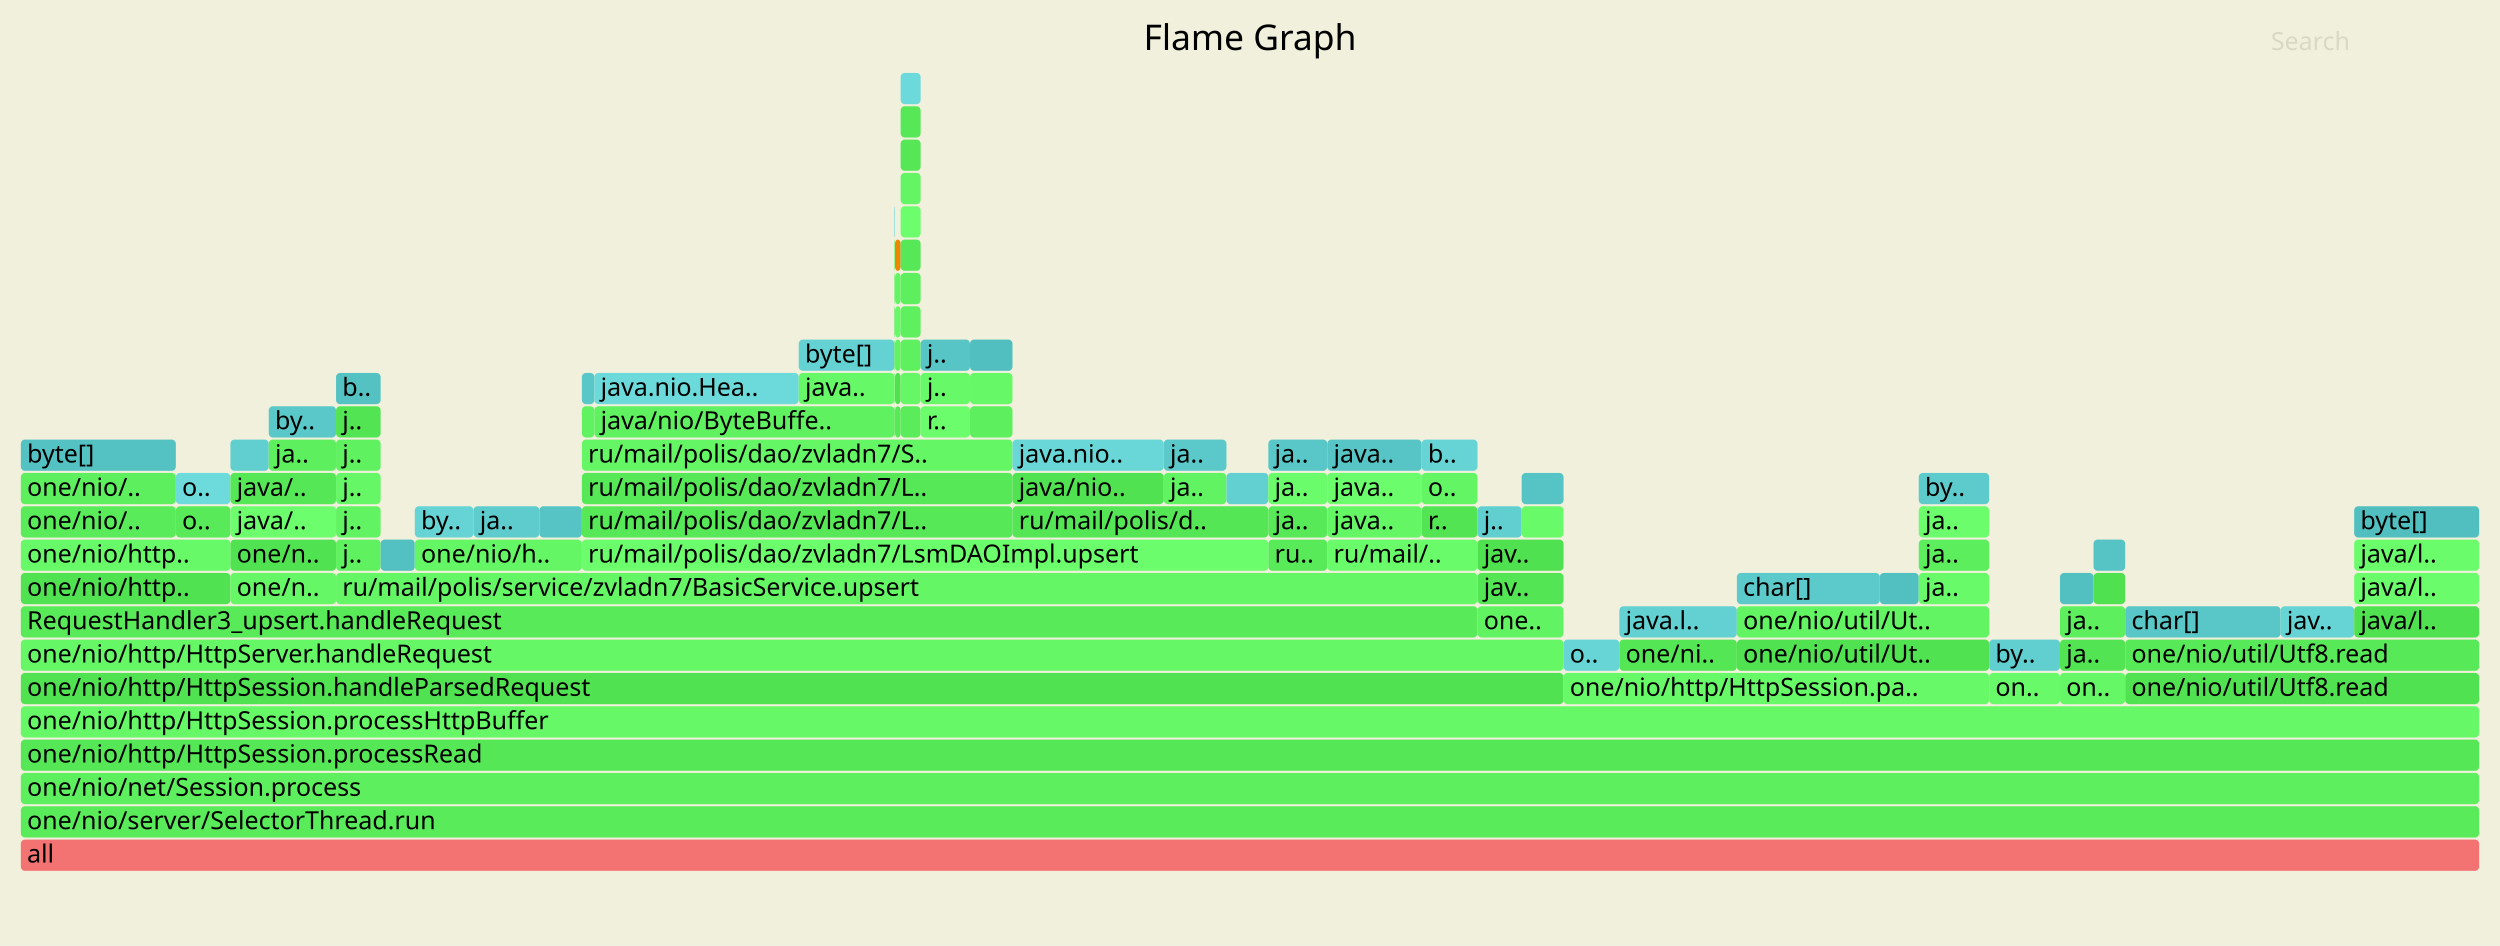
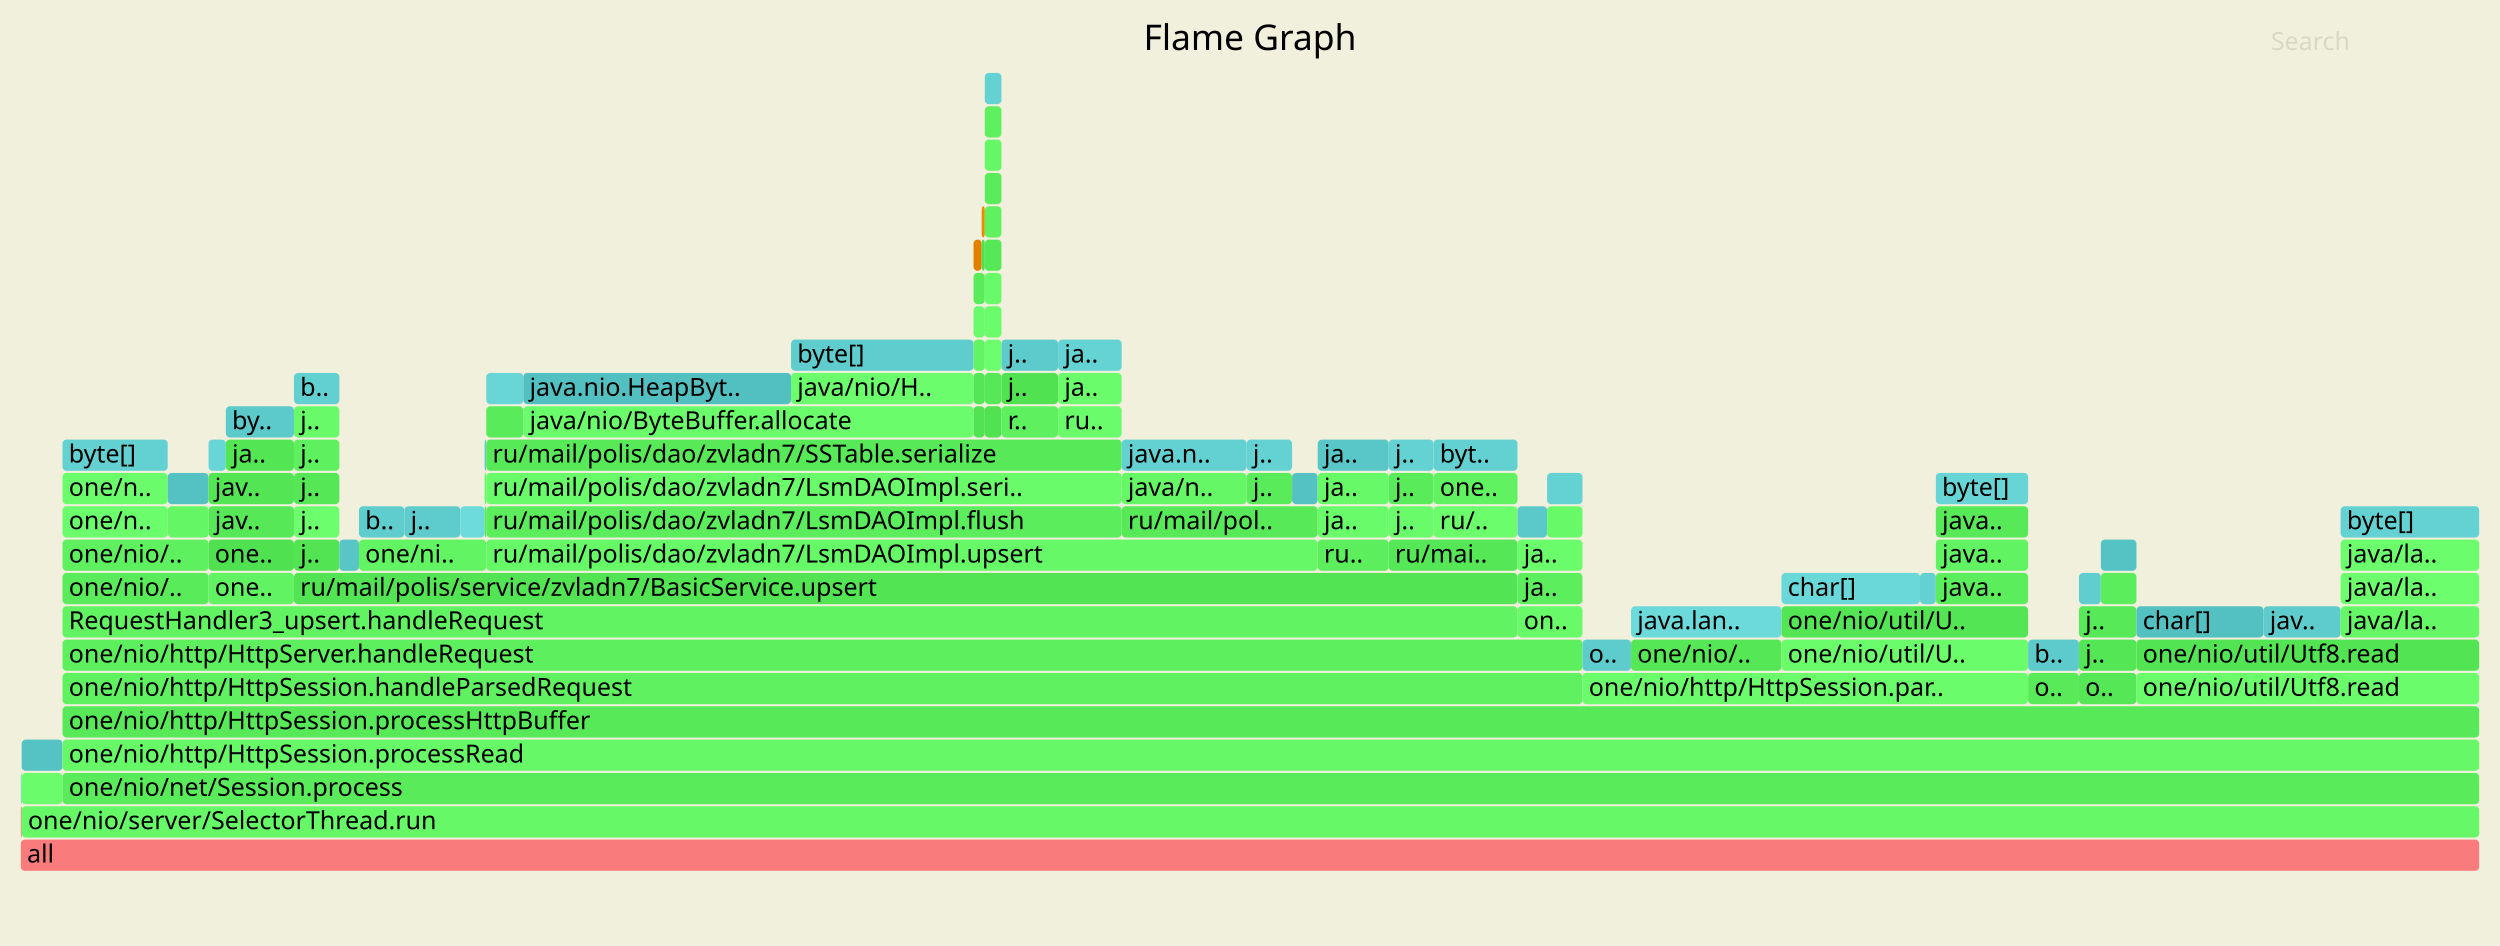
<svg xmlns="http://www.w3.org/2000/svg" version="1.1" width="1200" height="454" viewBox="0 0 1200 454">
  <style type="text/css">
	text { font-family:Verdana; font-size:12px; fill:rgb(0,0,0); }
	#search { opacity:0.1; cursor:pointer; }
	#search:hover, #search.show { opacity:1; }
	#subtitle { text-anchor:middle; font-color:rgb(160,160,160); }
	#title { text-anchor:middle; font-size:17px}
	#unzoom { cursor:pointer; }
	#frames &gt; *:hover { stroke:black; stroke-width:0.5; cursor:pointer; }
	.hide { display:none; }
	.parent { opacity:0.5; }
</style>
  <rect x="0" y="0" width="100%" height="100%" fill="rgb(240,240,220)" />
  <text id="title" x="600" y="24">Flame Graph</text>
  <text id="details" x="10" y="437"> </text>
  <text id="unzoom" x="10" y="24" class="hide">Reset Zoom</text>
  <text id="search" x="1090" y="24">Search</text>
  <text id="matched" x="1090" y="437"> </text>
  <g id="frames">
    <g>
-       <rect x="10.0" y="403.0" width="1180.0" height="15" fill="#f37272" rx="2" ry="2" />
+       <rect x="10.0" y="403.0" width="1180.0" height="15" fill="#fa7b7b" rx="2" ry="2" />
      <text x="13.0" y="414.0">all</text>
    </g>
    <g>
-       <rect x="10.0" y="387.0" width="1180.0" height="15" fill="#5aeb5a" rx="2" ry="2" />
-       <text x="13.0" y="398.0">one/nio/server/SelectorThread.run</text>
-     </g>
-     <g>
-       <rect x="10.0" y="371.0" width="1180.0" height="15" fill="#5eef5e" rx="2" ry="2" />
-       <text x="13.0" y="382.0">one/nio/net/Session.process</text>
-     </g>
-     <g>
-       <rect x="10.0" y="355.0" width="1180.0" height="15" fill="#56e756" rx="2" ry="2" />
-       <text x="13.0" y="366.0">one/nio/http/HttpSession.processRead</text>
-     </g>
-     <g>
-       <rect x="10.0" y="339.0" width="1180.0" height="15" fill="#67f867" rx="2" ry="2" />
-       <text x="13.0" y="350.0">one/nio/http/HttpSession.processHttpBuffer</text>
-     </g>
-     <g>
-       <rect x="10.0" y="323.0" width="740.5" height="15" fill="#51e251" rx="2" ry="2" />
-       <text x="13.0" y="334.0">one/nio/http/HttpSession.handleParsedRequest</text>
-     </g>
-     <g>
-       <rect x="10.0" y="307.0" width="740.5" height="15" fill="#66f766" rx="2" ry="2" />
-       <text x="13.0" y="318.0">one/nio/http/HttpServer.handleRequest</text>
-     </g>
-     <g>
-       <rect x="10.0" y="291.0" width="699.2" height="15" fill="#59ea59" rx="2" ry="2" />
-       <text x="13.0" y="302.0">RequestHandler3_upsert.handleRequest</text>
-     </g>
-     <g>
-       <rect x="10.0" y="275.0" width="100.6" height="15" fill="#51e251" rx="2" ry="2" />
-       <text x="13.0" y="286.0">one/nio/http..</text>
-     </g>
-     <g>
-       <rect x="10.0" y="259.0" width="100.6" height="15" fill="#68f968" rx="2" ry="2" />
-       <text x="13.0" y="270.0">one/nio/http..</text>
-     </g>
-     <g>
-       <rect x="10.0" y="243.0" width="74.4" height="15" fill="#5aeb5a" rx="2" ry="2" />
-       <text x="13.0" y="254.0">one/nio/..</text>
-     </g>
-     <g>
-       <rect x="10.0" y="227.0" width="74.4" height="15" fill="#5eef5e" rx="2" ry="2" />
-       <text x="13.0" y="238.0">one/nio/..</text>
-     </g>
-     <g>
-       <rect x="10.0" y="211.0" width="74.4" height="15" fill="#54c2c2" rx="2" ry="2" />
-       <text x="13.0" y="222.0">byte[]</text>
-     </g>
-     <g>
-       <rect x="84.4" y="243.0" width="26.2" height="15" fill="#59ea59" rx="2" ry="2" />
-       <text x="87.4" y="254.0">o..</text>
-     </g>
-     <g>
-       <rect x="84.4" y="227.0" width="26.2" height="15" fill="#6ddbdb" rx="2" ry="2" />
-       <text x="87.4" y="238.0">o..</text>
-     </g>
-     <g>
-       <rect x="110.6" y="275.0" width="50.7" height="15" fill="#66f766" rx="2" ry="2" />
-       <text x="113.6" y="286.0">one/n..</text>
-     </g>
-     <g>
-       <rect x="110.6" y="259.0" width="50.7" height="15" fill="#51e251" rx="2" ry="2" />
-       <text x="113.6" y="270.0">one/n..</text>
-     </g>
-     <g>
-       <rect x="110.6" y="243.0" width="50.7" height="15" fill="#6dfe6d" rx="2" ry="2" />
-       <text x="113.6" y="254.0">java/..</text>
-     </g>
-     <g>
-       <rect x="110.6" y="227.0" width="50.7" height="15" fill="#56e756" rx="2" ry="2" />
-       <text x="113.6" y="238.0">java/..</text>
-     </g>
-     <g>
-       <rect x="110.6" y="211.0" width="18.4" height="15" fill="#61cfcf" rx="2" ry="2" />
-       <text x="113.6" y="222.0" />
-     </g>
-     <g>
-       <rect x="129.0" y="211.0" width="32.3" height="15" fill="#5eef5e" rx="2" ry="2" />
-       <text x="132.0" y="222.0">ja..</text>
-     </g>
-     <g>
-       <rect x="129.0" y="195.0" width="32.3" height="15" fill="#5ac8c8" rx="2" ry="2" />
-       <text x="132.0" y="206.0">by..</text>
-     </g>
-     <g>
-       <rect x="161.3" y="275.0" width="547.9" height="15" fill="#65f665" rx="2" ry="2" />
-       <text x="164.3" y="286.0">ru/mail/polis/service/zvladn7/BasicService.upsert</text>
-     </g>
-     <g>
-       <rect x="161.3" y="259.0" width="21.4" height="15" fill="#60f160" rx="2" ry="2" />
-       <text x="164.3" y="270.0">j..</text>
-     </g>
-     <g>
-       <rect x="161.3" y="243.0" width="21.4" height="15" fill="#62f362" rx="2" ry="2" />
-       <text x="164.3" y="254.0">j..</text>
-     </g>
-     <g>
-       <rect x="161.3" y="227.0" width="21.4" height="15" fill="#66f766" rx="2" ry="2" />
-       <text x="164.3" y="238.0">j..</text>
-     </g>
-     <g>
-       <rect x="161.3" y="211.0" width="21.4" height="15" fill="#60f160" rx="2" ry="2" />
-       <text x="164.3" y="222.0">j..</text>
-     </g>
-     <g>
-       <rect x="161.3" y="195.0" width="21.4" height="15" fill="#53e453" rx="2" ry="2" />
-       <text x="164.3" y="206.0">j..</text>
-     </g>
-     <g>
-       <rect x="161.3" y="179.0" width="21.4" height="15" fill="#54c2c2" rx="2" ry="2" />
-       <text x="164.3" y="190.0">b..</text>
-     </g>
-     <g>
-       <rect x="182.7" y="259.0" width="16.4" height="15" fill="#53c1c1" rx="2" ry="2" />
-       <text x="185.7" y="270.0" />
-     </g>
-     <g>
-       <rect x="199.1" y="259.0" width="80.2" height="15" fill="#65f665" rx="2" ry="2" />
-       <text x="202.1" y="270.0">one/nio/h..</text>
-     </g>
-     <g>
-       <rect x="199.1" y="243.0" width="28.2" height="15" fill="#66d4d4" rx="2" ry="2" />
-       <text x="202.1" y="254.0">by..</text>
-     </g>
-     <g>
-       <rect x="227.3" y="243.0" width="31.6" height="15" fill="#5ecccc" rx="2" ry="2" />
-       <text x="230.3" y="254.0">ja..</text>
-     </g>
-     <g>
-       <rect x="258.9" y="243.0" width="20.4" height="15" fill="#56c4c4" rx="2" ry="2" />
-       <text x="261.9" y="254.0" />
-     </g>
-     <g>
-       <rect x="279.3" y="259.0" width="329.5" height="15" fill="#6cfd6c" rx="2" ry="2" />
-       <text x="282.3" y="270.0">ru/mail/polis/dao/zvladn7/LsmDAOImpl.upsert</text>
-     </g>
-     <g>
-       <rect x="279.3" y="243.0" width="206.7" height="15" fill="#57e857" rx="2" ry="2" />
-       <text x="282.3" y="254.0">ru/mail/polis/dao/zvladn7/L..</text>
-     </g>
-     <g>
-       <rect x="279.3" y="227.0" width="206.7" height="15" fill="#57e857" rx="2" ry="2" />
-       <text x="282.3" y="238.0">ru/mail/polis/dao/zvladn7/L..</text>
-     </g>
-     <g>
-       <rect x="279.3" y="211.0" width="206.7" height="15" fill="#65f665" rx="2" ry="2" />
-       <text x="282.3" y="222.0">ru/mail/polis/dao/zvladn7/S..</text>
-     </g>
-     <g>
-       <rect x="279.3" y="195.0" width="6.0" height="15" fill="#61f261" rx="2" ry="2" />
-       <text x="282.3" y="206.0" />
-     </g>
-     <g>
-       <rect x="279.3" y="179.0" width="6.0" height="15" fill="#59c7c7" rx="2" ry="2" />
-       <text x="282.3" y="190.0" />
-     </g>
-     <g>
-       <rect x="285.3" y="195.0" width="144.0" height="15" fill="#60f160" rx="2" ry="2" />
-       <text x="288.3" y="206.0">java/nio/ByteBuffe..</text>
-     </g>
-     <g>
-       <rect x="285.3" y="179.0" width="98.1" height="15" fill="#6cdada" rx="2" ry="2" />
-       <text x="288.3" y="190.0">java.nio.Hea..</text>
-     </g>
-     <g>
-       <rect x="383.4" y="179.0" width="45.9" height="15" fill="#67f867" rx="2" ry="2" />
-       <text x="386.4" y="190.0">java..</text>
-     </g>
-     <g>
-       <rect x="383.4" y="163.0" width="45.9" height="15" fill="#64d2d2" rx="2" ry="2" />
-       <text x="386.4" y="174.0">byte[]</text>
-     </g>
-     <g>
-       <rect x="429.3" y="195.0" width="0.3" height="15" fill="#58e958" rx="2" ry="2" />
-       <text x="432.3" y="206.0" />
-     </g>
-     <g>
-       <rect x="429.3" y="179.0" width="0.3" height="15" fill="#67f867" rx="2" ry="2" />
-       <text x="432.3" y="190.0" />
-     </g>
-     <g>
-       <rect x="429.3" y="163.0" width="0.3" height="15" fill="#5dee5d" rx="2" ry="2" />
-       <text x="432.3" y="174.0" />
-     </g>
-     <g>
-       <rect x="429.3" y="147.0" width="0.3" height="15" fill="#59ea59" rx="2" ry="2" />
-       <text x="432.3" y="158.0" />
-     </g>
-     <g>
-       <rect x="429.3" y="131.0" width="0.3" height="15" fill="#67f867" rx="2" ry="2" />
-       <text x="432.3" y="142.0" />
-     </g>
-     <g>
-       <rect x="429.3" y="115.0" width="0.3" height="15" fill="#64f564" rx="2" ry="2" />
-       <text x="432.3" y="126.0" />
-     </g>
-     <g>
-       <rect x="429.3" y="99.0" width="0.3" height="15" fill="#6bd9d9" rx="2" ry="2" />
-       <text x="432.3" y="110.0" />
-     </g>
-     <g>
-       <rect x="429.6" y="195.0" width="2.7" height="15" fill="#58e958" rx="2" ry="2" />
-       <text x="432.6" y="206.0" />
-     </g>
-     <g>
-       <rect x="429.6" y="179.0" width="2.7" height="15" fill="#50e150" rx="2" ry="2" />
-       <text x="432.6" y="190.0" />
-     </g>
-     <g>
-       <rect x="429.6" y="163.0" width="2.7" height="15" fill="#62f362" rx="2" ry="2" />
-       <text x="432.6" y="174.0" />
-     </g>
-     <g>
-       <rect x="429.6" y="147.0" width="2.7" height="15" fill="#68f968" rx="2" ry="2" />
-       <text x="432.6" y="158.0" />
-     </g>
-     <g>
-       <rect x="429.6" y="131.0" width="2.7" height="15" fill="#63f463" rx="2" ry="2" />
-       <text x="432.6" y="142.0" />
-     </g>
-     <g>
-       <rect x="429.6" y="115.0" width="2.7" height="15" fill="#eb8700" rx="2" ry="2" />
-       <text x="432.6" y="126.0" />
-     </g>
-     <g>
-       <rect x="432.3" y="195.0" width="9.6" height="15" fill="#5bec5b" rx="2" ry="2" />
-       <text x="435.3" y="206.0" />
-     </g>
-     <g>
-       <rect x="432.3" y="179.0" width="9.6" height="15" fill="#66f766" rx="2" ry="2" />
-       <text x="435.3" y="190.0" />
-     </g>
-     <g>
-       <rect x="432.3" y="163.0" width="9.6" height="15" fill="#5ff05f" rx="2" ry="2" />
-       <text x="435.3" y="174.0" />
-     </g>
-     <g>
-       <rect x="432.3" y="147.0" width="9.6" height="15" fill="#5ff05f" rx="2" ry="2" />
-       <text x="435.3" y="158.0" />
-     </g>
-     <g>
-       <rect x="432.3" y="131.0" width="9.6" height="15" fill="#5eef5e" rx="2" ry="2" />
-       <text x="435.3" y="142.0" />
-     </g>
-     <g>
-       <rect x="432.3" y="115.0" width="9.6" height="15" fill="#57e857" rx="2" ry="2" />
-       <text x="435.3" y="126.0" />
-     </g>
-     <g>
-       <rect x="432.3" y="99.0" width="9.6" height="15" fill="#6dfe6d" rx="2" ry="2" />
-       <text x="435.3" y="110.0" />
-     </g>
-     <g>
-       <rect x="432.3" y="83.0" width="9.6" height="15" fill="#64f564" rx="2" ry="2" />
-       <text x="435.3" y="94.0" />
-     </g>
-     <g>
-       <rect x="432.3" y="67.0" width="9.6" height="15" fill="#56e756" rx="2" ry="2" />
-       <text x="435.3" y="78.0" />
-     </g>
-     <g>
-       <rect x="432.3" y="51.0" width="9.6" height="15" fill="#57e857" rx="2" ry="2" />
-       <text x="435.3" y="62.0" />
-     </g>
-     <g>
-       <rect x="432.3" y="35.0" width="9.6" height="15" fill="#6cdada" rx="2" ry="2" />
-       <text x="435.3" y="46.0" />
-     </g>
-     <g>
-       <rect x="441.9" y="195.0" width="23.7" height="15" fill="#6cfd6c" rx="2" ry="2" />
-       <text x="444.9" y="206.0">r..</text>
-     </g>
-     <g>
-       <rect x="441.9" y="179.0" width="23.7" height="15" fill="#68f968" rx="2" ry="2" />
-       <text x="444.9" y="190.0">j..</text>
-     </g>
-     <g>
-       <rect x="441.9" y="163.0" width="23.7" height="15" fill="#57c5c5" rx="2" ry="2" />
-       <text x="444.9" y="174.0">j..</text>
-     </g>
-     <g>
-       <rect x="465.6" y="195.0" width="20.4" height="15" fill="#5eef5e" rx="2" ry="2" />
-       <text x="468.6" y="206.0" />
-     </g>
-     <g>
-       <rect x="465.6" y="179.0" width="20.4" height="15" fill="#67f867" rx="2" ry="2" />
-       <text x="468.6" y="190.0" />
-     </g>
-     <g>
-       <rect x="465.6" y="163.0" width="20.4" height="15" fill="#51bfbf" rx="2" ry="2" />
-       <text x="468.6" y="174.0" />
-     </g>
-     <g>
-       <rect x="486.0" y="243.0" width="122.8" height="15" fill="#55e655" rx="2" ry="2" />
-       <text x="489.0" y="254.0">ru/mail/polis/d..</text>
-     </g>
-     <g>
-       <rect x="486.0" y="227.0" width="72.6" height="15" fill="#51e251" rx="2" ry="2" />
-       <text x="489.0" y="238.0">java/nio..</text>
-     </g>
-     <g>
-       <rect x="486.0" y="211.0" width="72.6" height="15" fill="#69d7d7" rx="2" ry="2" />
-       <text x="489.0" y="222.0">java.nio..</text>
-     </g>
-     <g>
-       <rect x="558.6" y="227.0" width="30.1" height="15" fill="#62f362" rx="2" ry="2" />
-       <text x="561.6" y="238.0">ja..</text>
-     </g>
-     <g>
-       <rect x="558.6" y="211.0" width="30.1" height="15" fill="#5bc9c9" rx="2" ry="2" />
-       <text x="561.6" y="222.0">ja..</text>
-     </g>
-     <g>
-       <rect x="588.7" y="227.0" width="20.1" height="15" fill="#62d0d0" rx="2" ry="2" />
-       <text x="591.7" y="238.0" />
-     </g>
-     <g>
-       <rect x="608.8" y="259.0" width="28.3" height="15" fill="#59ea59" rx="2" ry="2" />
-       <text x="611.8" y="270.0">ru..</text>
-     </g>
-     <g>
-       <rect x="608.8" y="243.0" width="28.3" height="15" fill="#58e958" rx="2" ry="2" />
-       <text x="611.8" y="254.0">ja..</text>
-     </g>
-     <g>
-       <rect x="608.8" y="227.0" width="28.3" height="15" fill="#6bfc6b" rx="2" ry="2" />
-       <text x="611.8" y="238.0">ja..</text>
-     </g>
-     <g>
-       <rect x="608.8" y="211.0" width="28.3" height="15" fill="#59c7c7" rx="2" ry="2" />
-       <text x="611.8" y="222.0">ja..</text>
-     </g>
-     <g>
-       <rect x="637.1" y="259.0" width="72.1" height="15" fill="#6afb6a" rx="2" ry="2" />
-       <text x="640.1" y="270.0">ru/mail/..</text>
-     </g>
-     <g>
-       <rect x="637.1" y="243.0" width="45.3" height="15" fill="#65f665" rx="2" ry="2" />
-       <text x="640.1" y="254.0">java..</text>
-     </g>
-     <g>
-       <rect x="637.1" y="227.0" width="45.3" height="15" fill="#6cfd6c" rx="2" ry="2" />
-       <text x="640.1" y="238.0">java..</text>
-     </g>
-     <g>
-       <rect x="637.1" y="211.0" width="45.3" height="15" fill="#57c5c5" rx="2" ry="2" />
-       <text x="640.1" y="222.0">java..</text>
-     </g>
-     <g>
-       <rect x="682.4" y="243.0" width="26.8" height="15" fill="#53e453" rx="2" ry="2" />
-       <text x="685.4" y="254.0">r..</text>
-     </g>
-     <g>
-       <rect x="682.4" y="227.0" width="26.8" height="15" fill="#64f564" rx="2" ry="2" />
-       <text x="685.4" y="238.0">o..</text>
-     </g>
-     <g>
-       <rect x="682.4" y="211.0" width="26.8" height="15" fill="#66d4d4" rx="2" ry="2" />
-       <text x="685.4" y="222.0">b..</text>
-     </g>
-     <g>
-       <rect x="709.2" y="291.0" width="41.3" height="15" fill="#62f362" rx="2" ry="2" />
-       <text x="712.2" y="302.0">one..</text>
-     </g>
-     <g>
-       <rect x="709.2" y="275.0" width="41.3" height="15" fill="#54e554" rx="2" ry="2" />
-       <text x="712.2" y="286.0">jav..</text>
-     </g>
-     <g>
-       <rect x="709.2" y="259.0" width="41.3" height="15" fill="#50e150" rx="2" ry="2" />
-       <text x="712.2" y="270.0">jav..</text>
-     </g>
-     <g>
-       <rect x="709.2" y="243.0" width="21.2" height="15" fill="#61cfcf" rx="2" ry="2" />
-       <text x="712.2" y="254.0">j..</text>
-     </g>
-     <g>
-       <rect x="730.4" y="243.0" width="20.1" height="15" fill="#69fa69" rx="2" ry="2" />
-       <text x="733.4" y="254.0" />
-     </g>
-     <g>
-       <rect x="730.4" y="227.0" width="20.1" height="15" fill="#56c4c4" rx="2" ry="2" />
-       <text x="733.4" y="238.0" />
-     </g>
-     <g>
-       <rect x="750.5" y="323.0" width="204.3" height="15" fill="#68f968" rx="2" ry="2" />
-       <text x="753.5" y="334.0">one/nio/http/HttpSession.pa..</text>
-     </g>
-     <g>
-       <rect x="750.5" y="307.0" width="26.8" height="15" fill="#67d5d5" rx="2" ry="2" />
-       <text x="753.5" y="318.0">o..</text>
-     </g>
-     <g>
-       <rect x="777.3" y="307.0" width="56.4" height="15" fill="#55e655" rx="2" ry="2" />
-       <text x="780.3" y="318.0">one/ni..</text>
-     </g>
-     <g>
-       <rect x="777.3" y="291.0" width="56.4" height="15" fill="#63d1d1" rx="2" ry="2" />
-       <text x="780.3" y="302.0">java.l..</text>
-     </g>
-     <g>
-       <rect x="833.7" y="307.0" width="121.1" height="15" fill="#51e251" rx="2" ry="2" />
-       <text x="836.7" y="318.0">one/nio/util/Ut..</text>
-     </g>
-     <g>
-       <rect x="833.7" y="291.0" width="121.1" height="15" fill="#63f463" rx="2" ry="2" />
-       <text x="836.7" y="302.0">one/nio/util/Ut..</text>
-     </g>
-     <g>
-       <rect x="833.7" y="275.0" width="68.6" height="15" fill="#5ccaca" rx="2" ry="2" />
-       <text x="836.7" y="286.0">char[]</text>
-     </g>
-     <g>
-       <rect x="902.3" y="275.0" width="18.7" height="15" fill="#52c0c0" rx="2" ry="2" />
-       <text x="905.3" y="286.0" />
-     </g>
-     <g>
-       <rect x="921.0" y="275.0" width="33.8" height="15" fill="#69fa69" rx="2" ry="2" />
-       <text x="924.0" y="286.0">ja..</text>
-     </g>
-     <g>
-       <rect x="921.0" y="259.0" width="33.8" height="15" fill="#5dee5d" rx="2" ry="2" />
-       <text x="924.0" y="270.0">ja..</text>
-     </g>
-     <g>
-       <rect x="921.0" y="243.0" width="33.8" height="15" fill="#6cfd6c" rx="2" ry="2" />
-       <text x="924.0" y="254.0">ja..</text>
-     </g>
-     <g>
-       <rect x="921.0" y="227.0" width="33.8" height="15" fill="#5dcbcb" rx="2" ry="2" />
-       <text x="924.0" y="238.0">by..</text>
-     </g>
-     <g>
-       <rect x="954.8" y="323.0" width="34.0" height="15" fill="#69fa69" rx="2" ry="2" />
-       <text x="957.8" y="334.0">on..</text>
-     </g>
-     <g>
-       <rect x="954.8" y="307.0" width="34.0" height="15" fill="#61cfcf" rx="2" ry="2" />
-       <text x="957.8" y="318.0">by..</text>
-     </g>
-     <g>
-       <rect x="988.8" y="323.0" width="31.3" height="15" fill="#66f766" rx="2" ry="2" />
-       <text x="991.8" y="334.0">on..</text>
-     </g>
-     <g>
-       <rect x="988.8" y="307.0" width="31.3" height="15" fill="#53e453" rx="2" ry="2" />
-       <text x="991.8" y="318.0">ja..</text>
-     </g>
-     <g>
-       <rect x="988.8" y="291.0" width="31.3" height="15" fill="#5eef5e" rx="2" ry="2" />
-       <text x="991.8" y="302.0">ja..</text>
-     </g>
-     <g>
-       <rect x="988.8" y="275.0" width="16.1" height="15" fill="#52c0c0" rx="2" ry="2" />
-       <text x="991.8" y="286.0" />
-     </g>
-     <g>
-       <rect x="1004.9" y="275.0" width="15.2" height="15" fill="#50e150" rx="2" ry="2" />
-       <text x="1007.9" y="286.0" />
-     </g>
-     <g>
-       <rect x="1004.9" y="259.0" width="15.2" height="15" fill="#56c4c4" rx="2" ry="2" />
-       <text x="1007.9" y="270.0" />
-     </g>
-     <g>
-       <rect x="1020.1" y="323.0" width="169.9" height="15" fill="#51e251" rx="2" ry="2" />
-       <text x="1023.1" y="334.0">one/nio/util/Utf8.read</text>
-     </g>
-     <g>
-       <rect x="1020.1" y="307.0" width="169.9" height="15" fill="#58e958" rx="2" ry="2" />
-       <text x="1023.1" y="318.0">one/nio/util/Utf8.read</text>
-     </g>
-     <g>
-       <rect x="1020.1" y="291.0" width="74.6" height="15" fill="#59c7c7" rx="2" ry="2" />
-       <text x="1023.1" y="302.0">char[]</text>
-     </g>
-     <g>
-       <rect x="1094.7" y="291.0" width="35.3" height="15" fill="#66d4d4" rx="2" ry="2" />
-       <text x="1097.7" y="302.0">jav..</text>
-     </g>
-     <g>
-       <rect x="1130.0" y="291.0" width="60.0" height="15" fill="#50e150" rx="2" ry="2" />
-       <text x="1133.0" y="302.0">java/l..</text>
-     </g>
-     <g>
-       <rect x="1130.0" y="275.0" width="60.0" height="15" fill="#6bfc6b" rx="2" ry="2" />
-       <text x="1133.0" y="286.0">java/l..</text>
-     </g>
-     <g>
-       <rect x="1130.0" y="259.0" width="60.0" height="15" fill="#6bfc6b" rx="2" ry="2" />
-       <text x="1133.0" y="270.0">java/l..</text>
-     </g>
-     <g>
-       <rect x="1130.0" y="243.0" width="60.0" height="15" fill="#51bfbf" rx="2" ry="2" />
-       <text x="1133.0" y="254.0">byte[]</text>
+       <rect x="10.0" y="387.0" width="0.4" height="15" fill="#ec6969" rx="2" ry="2" />
+       <text x="13.0" y="398.0" />
+     </g>
+     <g>
+       <rect x="10.0" y="371.0" width="0.4" height="15" fill="#67d5d5" rx="2" ry="2" />
+       <text x="13.0" y="382.0" />
+     </g>
+     <g>
+       <rect x="10.4" y="387.0" width="1179.6" height="15" fill="#67f867" rx="2" ry="2" />
+       <text x="13.4" y="398.0">one/nio/server/SelectorThread.run</text>
+     </g>
+     <g>
+       <rect x="10.4" y="371.0" width="19.6" height="15" fill="#6bfc6b" rx="2" ry="2" />
+       <text x="13.4" y="382.0" />
+     </g>
+     <g>
+       <rect x="10.4" y="355.0" width="19.6" height="15" fill="#55c3c3" rx="2" ry="2" />
+       <text x="13.4" y="366.0" />
+     </g>
+     <g>
+       <rect x="30.0" y="371.0" width="1160.0" height="15" fill="#5aeb5a" rx="2" ry="2" />
+       <text x="33.0" y="382.0">one/nio/net/Session.process</text>
+     </g>
+     <g>
+       <rect x="30.0" y="355.0" width="1160.0" height="15" fill="#67f867" rx="2" ry="2" />
+       <text x="33.0" y="366.0">one/nio/http/HttpSession.processRead</text>
+     </g>
+     <g>
+       <rect x="30.0" y="339.0" width="1160.0" height="15" fill="#58e958" rx="2" ry="2" />
+       <text x="33.0" y="350.0">one/nio/http/HttpSession.processHttpBuffer</text>
+     </g>
+     <g>
+       <rect x="30.0" y="323.0" width="729.6" height="15" fill="#60f160" rx="2" ry="2" />
+       <text x="33.0" y="334.0">one/nio/http/HttpSession.handleParsedRequest</text>
+     </g>
+     <g>
+       <rect x="30.0" y="307.0" width="729.6" height="15" fill="#5eef5e" rx="2" ry="2" />
+       <text x="33.0" y="318.0">one/nio/http/HttpServer.handleRequest</text>
+     </g>
+     <g>
+       <rect x="30.0" y="291.0" width="698.4" height="15" fill="#62f362" rx="2" ry="2" />
+       <text x="33.0" y="302.0">RequestHandler3_upsert.handleRequest</text>
+     </g>
+     <g>
+       <rect x="30.0" y="275.0" width="70.1" height="15" fill="#5aeb5a" rx="2" ry="2" />
+       <text x="33.0" y="286.0">one/nio/..</text>
+     </g>
+     <g>
+       <rect x="30.0" y="259.0" width="70.1" height="15" fill="#5ff05f" rx="2" ry="2" />
+       <text x="33.0" y="270.0">one/nio/..</text>
+     </g>
+     <g>
+       <rect x="30.0" y="243.0" width="50.5" height="15" fill="#6cfd6c" rx="2" ry="2" />
+       <text x="33.0" y="254.0">one/n..</text>
+     </g>
+     <g>
+       <rect x="30.0" y="227.0" width="50.5" height="15" fill="#6bfc6b" rx="2" ry="2" />
+       <text x="33.0" y="238.0">one/n..</text>
+     </g>
+     <g>
+       <rect x="30.0" y="211.0" width="50.5" height="15" fill="#63d1d1" rx="2" ry="2" />
+       <text x="33.0" y="222.0">byte[]</text>
+     </g>
+     <g>
+       <rect x="80.5" y="243.0" width="19.6" height="15" fill="#65f665" rx="2" ry="2" />
+       <text x="83.5" y="254.0" />
+     </g>
+     <g>
+       <rect x="80.5" y="227.0" width="19.6" height="15" fill="#54c2c2" rx="2" ry="2" />
+       <text x="83.5" y="238.0" />
+     </g>
+     <g>
+       <rect x="100.1" y="275.0" width="41.0" height="15" fill="#62f362" rx="2" ry="2" />
+       <text x="103.1" y="286.0">one..</text>
+     </g>
+     <g>
+       <rect x="100.1" y="259.0" width="41.0" height="15" fill="#50e150" rx="2" ry="2" />
+       <text x="103.1" y="270.0">one..</text>
+     </g>
+     <g>
+       <rect x="100.1" y="243.0" width="41.0" height="15" fill="#57e857" rx="2" ry="2" />
+       <text x="103.1" y="254.0">jav..</text>
+     </g>
+     <g>
+       <rect x="100.1" y="227.0" width="41.0" height="15" fill="#54e554" rx="2" ry="2" />
+       <text x="103.1" y="238.0">jav..</text>
+     </g>
+     <g>
+       <rect x="100.1" y="211.0" width="8.3" height="15" fill="#68d6d6" rx="2" ry="2" />
+       <text x="103.1" y="222.0" />
+     </g>
+     <g>
+       <rect x="108.4" y="211.0" width="32.7" height="15" fill="#54e554" rx="2" ry="2" />
+       <text x="111.4" y="222.0">ja..</text>
+     </g>
+     <g>
+       <rect x="108.4" y="195.0" width="32.7" height="15" fill="#5ccaca" rx="2" ry="2" />
+       <text x="111.4" y="206.0">by..</text>
+     </g>
+     <g>
+       <rect x="141.1" y="275.0" width="587.3" height="15" fill="#53e453" rx="2" ry="2" />
+       <text x="144.1" y="286.0">ru/mail/polis/service/zvladn7/BasicService.upsert</text>
+     </g>
+     <g>
+       <rect x="141.1" y="259.0" width="21.8" height="15" fill="#53e453" rx="2" ry="2" />
+       <text x="144.1" y="270.0">j..</text>
+     </g>
+     <g>
+       <rect x="141.1" y="243.0" width="21.8" height="15" fill="#6dfe6d" rx="2" ry="2" />
+       <text x="144.1" y="254.0">j..</text>
+     </g>
+     <g>
+       <rect x="141.1" y="227.0" width="21.8" height="15" fill="#56e756" rx="2" ry="2" />
+       <text x="144.1" y="238.0">j..</text>
+     </g>
+     <g>
+       <rect x="141.1" y="211.0" width="21.8" height="15" fill="#5ff05f" rx="2" ry="2" />
+       <text x="144.1" y="222.0">j..</text>
+     </g>
+     <g>
+       <rect x="141.1" y="195.0" width="21.8" height="15" fill="#69fa69" rx="2" ry="2" />
+       <text x="144.1" y="206.0">j..</text>
+     </g>
+     <g>
+       <rect x="141.1" y="179.0" width="21.8" height="15" fill="#62d0d0" rx="2" ry="2" />
+       <text x="144.1" y="190.0">b..</text>
+     </g>
+     <g>
+       <rect x="162.9" y="259.0" width="9.4" height="15" fill="#58c6c6" rx="2" ry="2" />
+       <text x="165.9" y="270.0" />
+     </g>
+     <g>
+       <rect x="172.3" y="259.0" width="61.1" height="15" fill="#63f463" rx="2" ry="2" />
+       <text x="175.3" y="270.0">one/ni..</text>
+     </g>
+     <g>
+       <rect x="172.3" y="243.0" width="21.8" height="15" fill="#5fcdcd" rx="2" ry="2" />
+       <text x="175.3" y="254.0">b..</text>
+     </g>
+     <g>
+       <rect x="194.1" y="243.0" width="26.9" height="15" fill="#5ecccc" rx="2" ry="2" />
+       <text x="197.1" y="254.0">j..</text>
+     </g>
+     <g>
+       <rect x="221.0" y="243.0" width="11.6" height="15" fill="#6ddbdb" rx="2" ry="2" />
+       <text x="224.0" y="254.0" />
+     </g>
+     <g>
+       <rect x="232.6" y="243.0" width="0.8" height="15" fill="#58e958" rx="2" ry="2" />
+       <text x="235.6" y="254.0" />
+     </g>
+     <g>
+       <rect x="232.6" y="227.0" width="0.8" height="15" fill="#67f867" rx="2" ry="2" />
+       <text x="235.6" y="238.0" />
+     </g>
+     <g>
+       <rect x="232.6" y="211.0" width="0.8" height="15" fill="#5fcdcd" rx="2" ry="2" />
+       <text x="235.6" y="222.0" />
+     </g>
+     <g>
+       <rect x="233.4" y="259.0" width="399.1" height="15" fill="#67f867" rx="2" ry="2" />
+       <text x="236.4" y="270.0">ru/mail/polis/dao/zvladn7/LsmDAOImpl.upsert</text>
+     </g>
+     <g>
+       <rect x="233.4" y="243.0" width="305.0" height="15" fill="#5ced5c" rx="2" ry="2" />
+       <text x="236.4" y="254.0">ru/mail/polis/dao/zvladn7/LsmDAOImpl.flush</text>
+     </g>
+     <g>
+       <rect x="233.4" y="227.0" width="305.0" height="15" fill="#6afb6a" rx="2" ry="2" />
+       <text x="236.4" y="238.0">ru/mail/polis/dao/zvladn7/LsmDAOImpl.seri..</text>
+     </g>
+     <g>
+       <rect x="233.4" y="211.0" width="305.0" height="15" fill="#58e958" rx="2" ry="2" />
+       <text x="236.4" y="222.0">ru/mail/polis/dao/zvladn7/SSTable.serialize</text>
+     </g>
+     <g>
+       <rect x="233.4" y="195.0" width="17.8" height="15" fill="#5aeb5a" rx="2" ry="2" />
+       <text x="236.4" y="206.0" />
+     </g>
+     <g>
+       <rect x="233.4" y="179.0" width="17.8" height="15" fill="#68d6d6" rx="2" ry="2" />
+       <text x="236.4" y="190.0" />
+     </g>
+     <g>
+       <rect x="251.2" y="195.0" width="216.1" height="15" fill="#6bfc6b" rx="2" ry="2" />
+       <text x="254.2" y="206.0">java/nio/ByteBuffer.allocate</text>
+     </g>
+     <g>
+       <rect x="251.2" y="179.0" width="128.5" height="15" fill="#52c0c0" rx="2" ry="2" />
+       <text x="254.2" y="190.0">java.nio.HeapByt..</text>
+     </g>
+     <g>
+       <rect x="379.7" y="179.0" width="87.6" height="15" fill="#6cfd6c" rx="2" ry="2" />
+       <text x="382.7" y="190.0">java/nio/H..</text>
+     </g>
+     <g>
+       <rect x="379.7" y="163.0" width="87.6" height="15" fill="#5fcdcd" rx="2" ry="2" />
+       <text x="382.7" y="174.0">byte[]</text>
+     </g>
+     <g>
+       <rect x="467.3" y="195.0" width="5.4" height="15" fill="#52e352" rx="2" ry="2" />
+       <text x="470.3" y="206.0" />
+     </g>
+     <g>
+       <rect x="467.3" y="179.0" width="5.4" height="15" fill="#55e655" rx="2" ry="2" />
+       <text x="470.3" y="190.0" />
+     </g>
+     <g>
+       <rect x="467.3" y="163.0" width="5.4" height="15" fill="#63f463" rx="2" ry="2" />
+       <text x="470.3" y="174.0" />
+     </g>
+     <g>
+       <rect x="467.3" y="147.0" width="5.4" height="15" fill="#6afb6a" rx="2" ry="2" />
+       <text x="470.3" y="158.0" />
+     </g>
+     <g>
+       <rect x="467.3" y="131.0" width="5.4" height="15" fill="#5aeb5a" rx="2" ry="2" />
+       <text x="470.3" y="142.0" />
+     </g>
+     <g>
+       <rect x="467.3" y="115.0" width="3.9" height="15" fill="#e27e00" rx="2" ry="2" />
+       <text x="470.3" y="126.0" />
+     </g>
+     <g>
+       <rect x="471.2" y="115.0" width="1.5" height="15" fill="#50e150" rx="2" ry="2" />
+       <text x="474.2" y="126.0" />
+     </g>
+     <g>
+       <rect x="471.2" y="99.0" width="1.5" height="15" fill="#ee8a00" rx="2" ry="2" />
+       <text x="474.2" y="110.0" />
+     </g>
+     <g>
+       <rect x="472.7" y="195.0" width="8.0" height="15" fill="#51e251" rx="2" ry="2" />
+       <text x="475.7" y="206.0" />
+     </g>
+     <g>
+       <rect x="472.7" y="179.0" width="8.0" height="15" fill="#57e857" rx="2" ry="2" />
+       <text x="475.7" y="190.0" />
+     </g>
+     <g>
+       <rect x="472.7" y="163.0" width="8.0" height="15" fill="#6dfe6d" rx="2" ry="2" />
+       <text x="475.7" y="174.0" />
+     </g>
+     <g>
+       <rect x="472.7" y="147.0" width="8.0" height="15" fill="#6bfc6b" rx="2" ry="2" />
+       <text x="475.7" y="158.0" />
+     </g>
+     <g>
+       <rect x="472.7" y="131.0" width="8.0" height="15" fill="#69fa69" rx="2" ry="2" />
+       <text x="475.7" y="142.0" />
+     </g>
+     <g>
+       <rect x="472.7" y="115.0" width="8.0" height="15" fill="#57e857" rx="2" ry="2" />
+       <text x="475.7" y="126.0" />
+     </g>
+     <g>
+       <rect x="472.7" y="99.0" width="8.0" height="15" fill="#60f160" rx="2" ry="2" />
+       <text x="475.7" y="110.0" />
+     </g>
+     <g>
+       <rect x="472.7" y="83.0" width="8.0" height="15" fill="#5bec5b" rx="2" ry="2" />
+       <text x="475.7" y="94.0" />
+     </g>
+     <g>
+       <rect x="472.7" y="67.0" width="8.0" height="15" fill="#66f766" rx="2" ry="2" />
+       <text x="475.7" y="78.0" />
+     </g>
+     <g>
+       <rect x="472.7" y="51.0" width="8.0" height="15" fill="#5ff05f" rx="2" ry="2" />
+       <text x="475.7" y="62.0" />
+     </g>
+     <g>
+       <rect x="472.7" y="35.0" width="8.0" height="15" fill="#64d2d2" rx="2" ry="2" />
+       <text x="475.7" y="46.0" />
+     </g>
+     <g>
+       <rect x="480.7" y="195.0" width="27.2" height="15" fill="#5ff05f" rx="2" ry="2" />
+       <text x="483.7" y="206.0">r..</text>
+     </g>
+     <g>
+       <rect x="480.7" y="179.0" width="27.2" height="15" fill="#51e251" rx="2" ry="2" />
+       <text x="483.7" y="190.0">j..</text>
+     </g>
+     <g>
+       <rect x="480.7" y="163.0" width="27.2" height="15" fill="#5dcbcb" rx="2" ry="2" />
+       <text x="483.7" y="174.0">j..</text>
+     </g>
+     <g>
+       <rect x="507.9" y="195.0" width="30.5" height="15" fill="#6bfc6b" rx="2" ry="2" />
+       <text x="510.9" y="206.0">ru..</text>
+     </g>
+     <g>
+       <rect x="507.9" y="179.0" width="30.5" height="15" fill="#6bfc6b" rx="2" ry="2" />
+       <text x="510.9" y="190.0">ja..</text>
+     </g>
+     <g>
+       <rect x="507.9" y="163.0" width="30.5" height="15" fill="#65d3d3" rx="2" ry="2" />
+       <text x="510.9" y="174.0">ja..</text>
+     </g>
+     <g>
+       <rect x="538.4" y="243.0" width="94.1" height="15" fill="#58e958" rx="2" ry="2" />
+       <text x="541.4" y="254.0">ru/mail/pol..</text>
+     </g>
+     <g>
+       <rect x="538.4" y="227.0" width="60.0" height="15" fill="#66f766" rx="2" ry="2" />
+       <text x="541.4" y="238.0">java/n..</text>
+     </g>
+     <g>
+       <rect x="538.4" y="211.0" width="60.0" height="15" fill="#63d1d1" rx="2" ry="2" />
+       <text x="541.4" y="222.0">java.n..</text>
+     </g>
+     <g>
+       <rect x="598.4" y="227.0" width="21.8" height="15" fill="#5aeb5a" rx="2" ry="2" />
+       <text x="601.4" y="238.0">j..</text>
+     </g>
+     <g>
+       <rect x="598.4" y="211.0" width="21.8" height="15" fill="#64d2d2" rx="2" ry="2" />
+       <text x="601.4" y="222.0">j..</text>
+     </g>
+     <g>
+       <rect x="620.2" y="227.0" width="12.3" height="15" fill="#54c2c2" rx="2" ry="2" />
+       <text x="623.2" y="238.0" />
+     </g>
+     <g>
+       <rect x="632.5" y="259.0" width="34.1" height="15" fill="#5dee5d" rx="2" ry="2" />
+       <text x="635.5" y="270.0">ru..</text>
+     </g>
+     <g>
+       <rect x="632.5" y="243.0" width="34.1" height="15" fill="#6afb6a" rx="2" ry="2" />
+       <text x="635.5" y="254.0">ja..</text>
+     </g>
+     <g>
+       <rect x="632.5" y="227.0" width="34.1" height="15" fill="#68f968" rx="2" ry="2" />
+       <text x="635.5" y="238.0">ja..</text>
+     </g>
+     <g>
+       <rect x="632.5" y="211.0" width="34.1" height="15" fill="#59c7c7" rx="2" ry="2" />
+       <text x="635.5" y="222.0">ja..</text>
+     </g>
+     <g>
+       <rect x="666.6" y="259.0" width="61.8" height="15" fill="#56e756" rx="2" ry="2" />
+       <text x="669.6" y="270.0">ru/mai..</text>
+     </g>
+     <g>
+       <rect x="666.6" y="243.0" width="21.5" height="15" fill="#6afb6a" rx="2" ry="2" />
+       <text x="669.6" y="254.0">j..</text>
+     </g>
+     <g>
+       <rect x="666.6" y="227.0" width="21.5" height="15" fill="#5aeb5a" rx="2" ry="2" />
+       <text x="669.6" y="238.0">j..</text>
+     </g>
+     <g>
+       <rect x="666.6" y="211.0" width="21.5" height="15" fill="#64d2d2" rx="2" ry="2" />
+       <text x="669.6" y="222.0">j..</text>
+     </g>
+     <g>
+       <rect x="688.1" y="243.0" width="40.3" height="15" fill="#6cfd6c" rx="2" ry="2" />
+       <text x="691.1" y="254.0">ru/..</text>
+     </g>
+     <g>
+       <rect x="688.1" y="227.0" width="40.3" height="15" fill="#61f261" rx="2" ry="2" />
+       <text x="691.1" y="238.0">one..</text>
+     </g>
+     <g>
+       <rect x="688.1" y="211.0" width="40.3" height="15" fill="#63d1d1" rx="2" ry="2" />
+       <text x="691.1" y="222.0">byt..</text>
+     </g>
+     <g>
+       <rect x="728.4" y="291.0" width="31.2" height="15" fill="#69fa69" rx="2" ry="2" />
+       <text x="731.4" y="302.0">on..</text>
+     </g>
+     <g>
+       <rect x="728.4" y="275.0" width="31.2" height="15" fill="#5dee5d" rx="2" ry="2" />
+       <text x="731.4" y="286.0">ja..</text>
+     </g>
+     <g>
+       <rect x="728.4" y="259.0" width="31.2" height="15" fill="#6bfc6b" rx="2" ry="2" />
+       <text x="731.4" y="270.0">ja..</text>
+     </g>
+     <g>
+       <rect x="728.4" y="243.0" width="14.2" height="15" fill="#5bc9c9" rx="2" ry="2" />
+       <text x="731.4" y="254.0" />
+     </g>
+     <g>
+       <rect x="742.6" y="243.0" width="17.0" height="15" fill="#68f968" rx="2" ry="2" />
+       <text x="745.6" y="254.0" />
+     </g>
+     <g>
+       <rect x="742.6" y="227.0" width="17.0" height="15" fill="#64d2d2" rx="2" ry="2" />
+       <text x="745.6" y="238.0" />
+     </g>
+     <g>
+       <rect x="759.6" y="323.0" width="213.9" height="15" fill="#6bfc6b" rx="2" ry="2" />
+       <text x="762.6" y="334.0">one/nio/http/HttpSession.par..</text>
+     </g>
+     <g>
+       <rect x="759.6" y="307.0" width="23.3" height="15" fill="#5ecccc" rx="2" ry="2" />
+       <text x="762.6" y="318.0">o..</text>
+     </g>
+     <g>
+       <rect x="782.9" y="307.0" width="72.2" height="15" fill="#56e756" rx="2" ry="2" />
+       <text x="785.9" y="318.0">one/nio/..</text>
+     </g>
+     <g>
+       <rect x="782.9" y="291.0" width="72.2" height="15" fill="#6cdada" rx="2" ry="2" />
+       <text x="785.9" y="302.0">java.lan..</text>
+     </g>
+     <g>
+       <rect x="855.1" y="307.0" width="118.4" height="15" fill="#6bfc6b" rx="2" ry="2" />
+       <text x="858.1" y="318.0">one/nio/util/U..</text>
+     </g>
+     <g>
+       <rect x="855.1" y="291.0" width="118.4" height="15" fill="#54e554" rx="2" ry="2" />
+       <text x="858.1" y="302.0">one/nio/util/U..</text>
+     </g>
+     <g>
+       <rect x="855.1" y="275.0" width="66.5" height="15" fill="#6ad8d8" rx="2" ry="2" />
+       <text x="858.1" y="286.0">char[]</text>
+     </g>
+     <g>
+       <rect x="921.6" y="275.0" width="7.6" height="15" fill="#63d1d1" rx="2" ry="2" />
+       <text x="924.6" y="286.0" />
+     </g>
+     <g>
+       <rect x="929.2" y="275.0" width="44.3" height="15" fill="#5ced5c" rx="2" ry="2" />
+       <text x="932.2" y="286.0">java..</text>
+     </g>
+     <g>
+       <rect x="929.2" y="259.0" width="44.3" height="15" fill="#62f362" rx="2" ry="2" />
+       <text x="932.2" y="270.0">java..</text>
+     </g>
+     <g>
+       <rect x="929.2" y="243.0" width="44.3" height="15" fill="#58e958" rx="2" ry="2" />
+       <text x="932.2" y="254.0">java..</text>
+     </g>
+     <g>
+       <rect x="929.2" y="227.0" width="44.3" height="15" fill="#67d5d5" rx="2" ry="2" />
+       <text x="932.2" y="238.0">byte[]</text>
+     </g>
+     <g>
+       <rect x="973.5" y="323.0" width="24.4" height="15" fill="#59ea59" rx="2" ry="2" />
+       <text x="976.5" y="334.0">o..</text>
+     </g>
+     <g>
+       <rect x="973.5" y="307.0" width="24.4" height="15" fill="#5dcbcb" rx="2" ry="2" />
+       <text x="976.5" y="318.0">b..</text>
+     </g>
+     <g>
+       <rect x="997.9" y="323.0" width="27.6" height="15" fill="#56e756" rx="2" ry="2" />
+       <text x="1000.9" y="334.0">o..</text>
+     </g>
+     <g>
+       <rect x="997.9" y="307.0" width="27.6" height="15" fill="#55e655" rx="2" ry="2" />
+       <text x="1000.9" y="318.0">j..</text>
+     </g>
+     <g>
+       <rect x="997.9" y="291.0" width="27.6" height="15" fill="#58e958" rx="2" ry="2" />
+       <text x="1000.9" y="302.0">j..</text>
+     </g>
+     <g>
+       <rect x="997.9" y="275.0" width="10.5" height="15" fill="#60cece" rx="2" ry="2" />
+       <text x="1000.9" y="286.0" />
+     </g>
+     <g>
+       <rect x="1008.4" y="275.0" width="17.1" height="15" fill="#5ced5c" rx="2" ry="2" />
+       <text x="1011.4" y="286.0" />
+     </g>
+     <g>
+       <rect x="1008.4" y="259.0" width="17.1" height="15" fill="#55c3c3" rx="2" ry="2" />
+       <text x="1011.4" y="270.0" />
+     </g>
+     <g>
+       <rect x="1025.5" y="323.0" width="164.5" height="15" fill="#6bfc6b" rx="2" ry="2" />
+       <text x="1028.5" y="334.0">one/nio/util/Utf8.read</text>
+     </g>
+     <g>
+       <rect x="1025.5" y="307.0" width="164.5" height="15" fill="#53e453" rx="2" ry="2" />
+       <text x="1028.5" y="318.0">one/nio/util/Utf8.read</text>
+     </g>
+     <g>
+       <rect x="1025.5" y="291.0" width="61.0" height="15" fill="#53c1c1" rx="2" ry="2" />
+       <text x="1028.5" y="302.0">char[]</text>
+     </g>
+     <g>
+       <rect x="1086.5" y="291.0" width="37.0" height="15" fill="#5ecccc" rx="2" ry="2" />
+       <text x="1089.5" y="302.0">jav..</text>
+     </g>
+     <g>
+       <rect x="1123.5" y="291.0" width="66.5" height="15" fill="#66f766" rx="2" ry="2" />
+       <text x="1126.5" y="302.0">java/la..</text>
+     </g>
+     <g>
+       <rect x="1123.5" y="275.0" width="66.5" height="15" fill="#6dfe6d" rx="2" ry="2" />
+       <text x="1126.5" y="286.0">java/la..</text>
+     </g>
+     <g>
+       <rect x="1123.5" y="259.0" width="66.5" height="15" fill="#6cfd6c" rx="2" ry="2" />
+       <text x="1126.5" y="270.0">java/la..</text>
+     </g>
+     <g>
+       <rect x="1123.5" y="243.0" width="66.5" height="15" fill="#64d2d2" rx="2" ry="2" />
+       <text x="1126.5" y="254.0">byte[]</text>
    </g>
  </g>
</svg>
